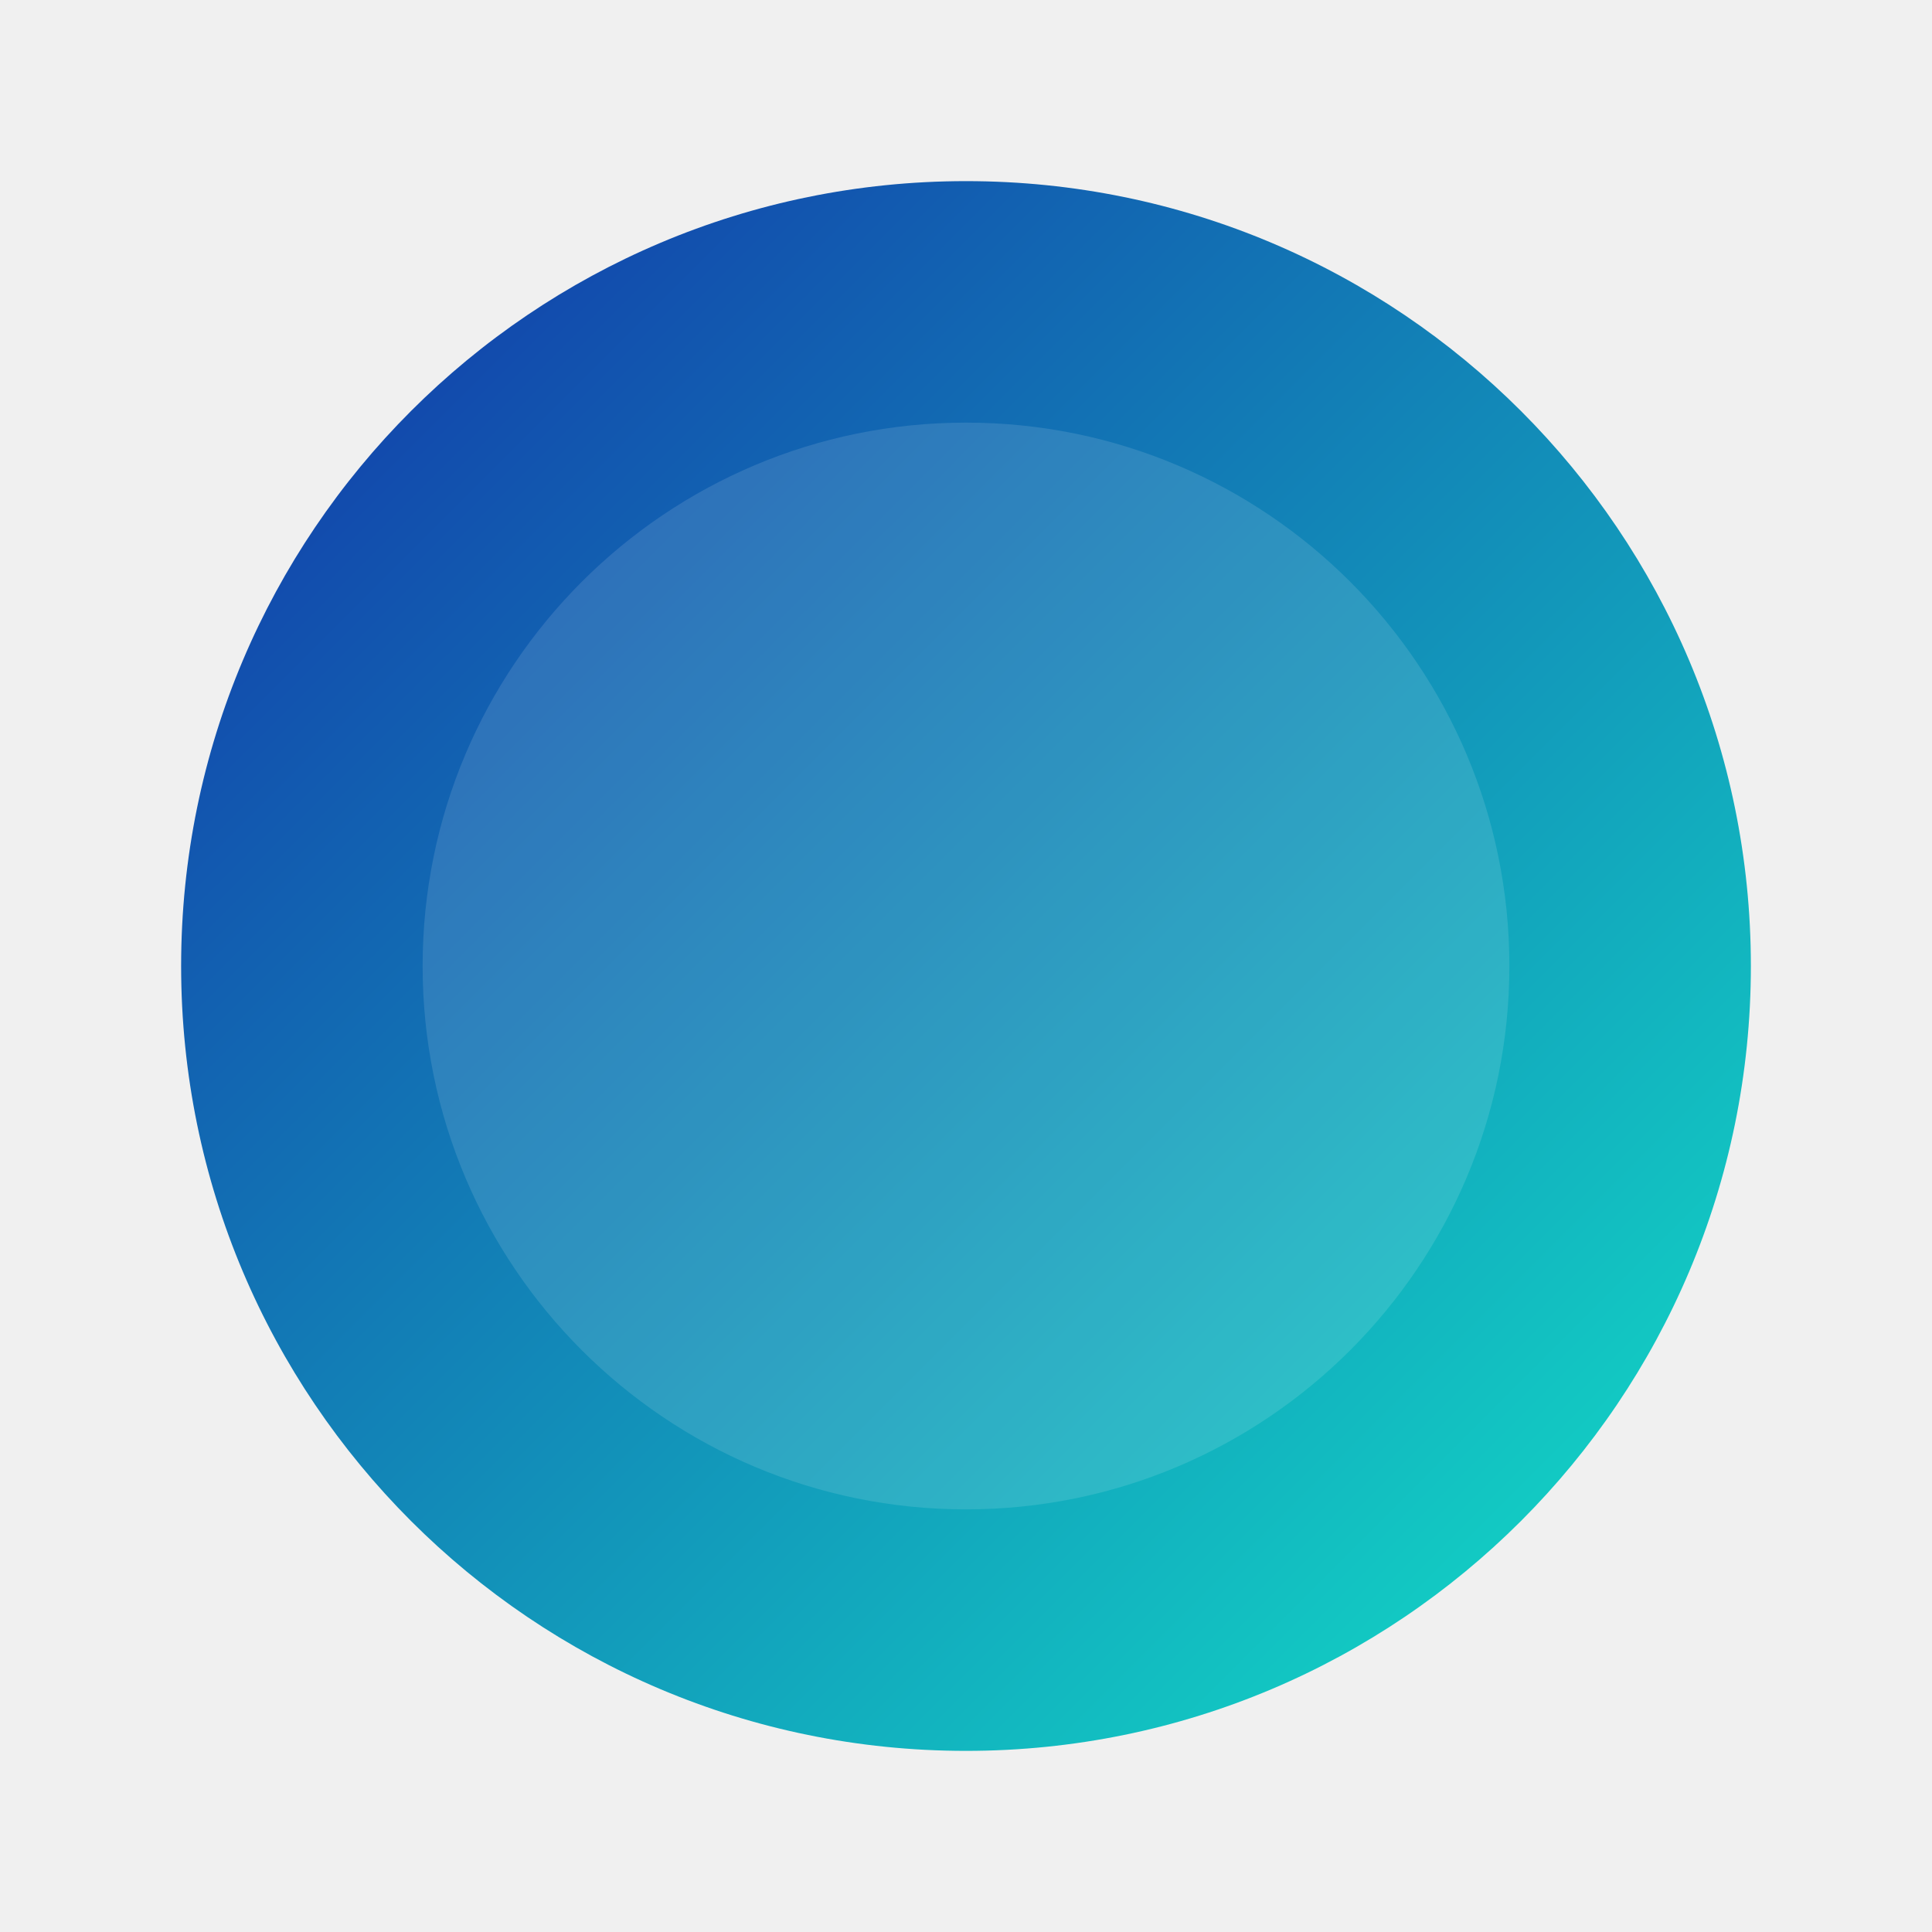
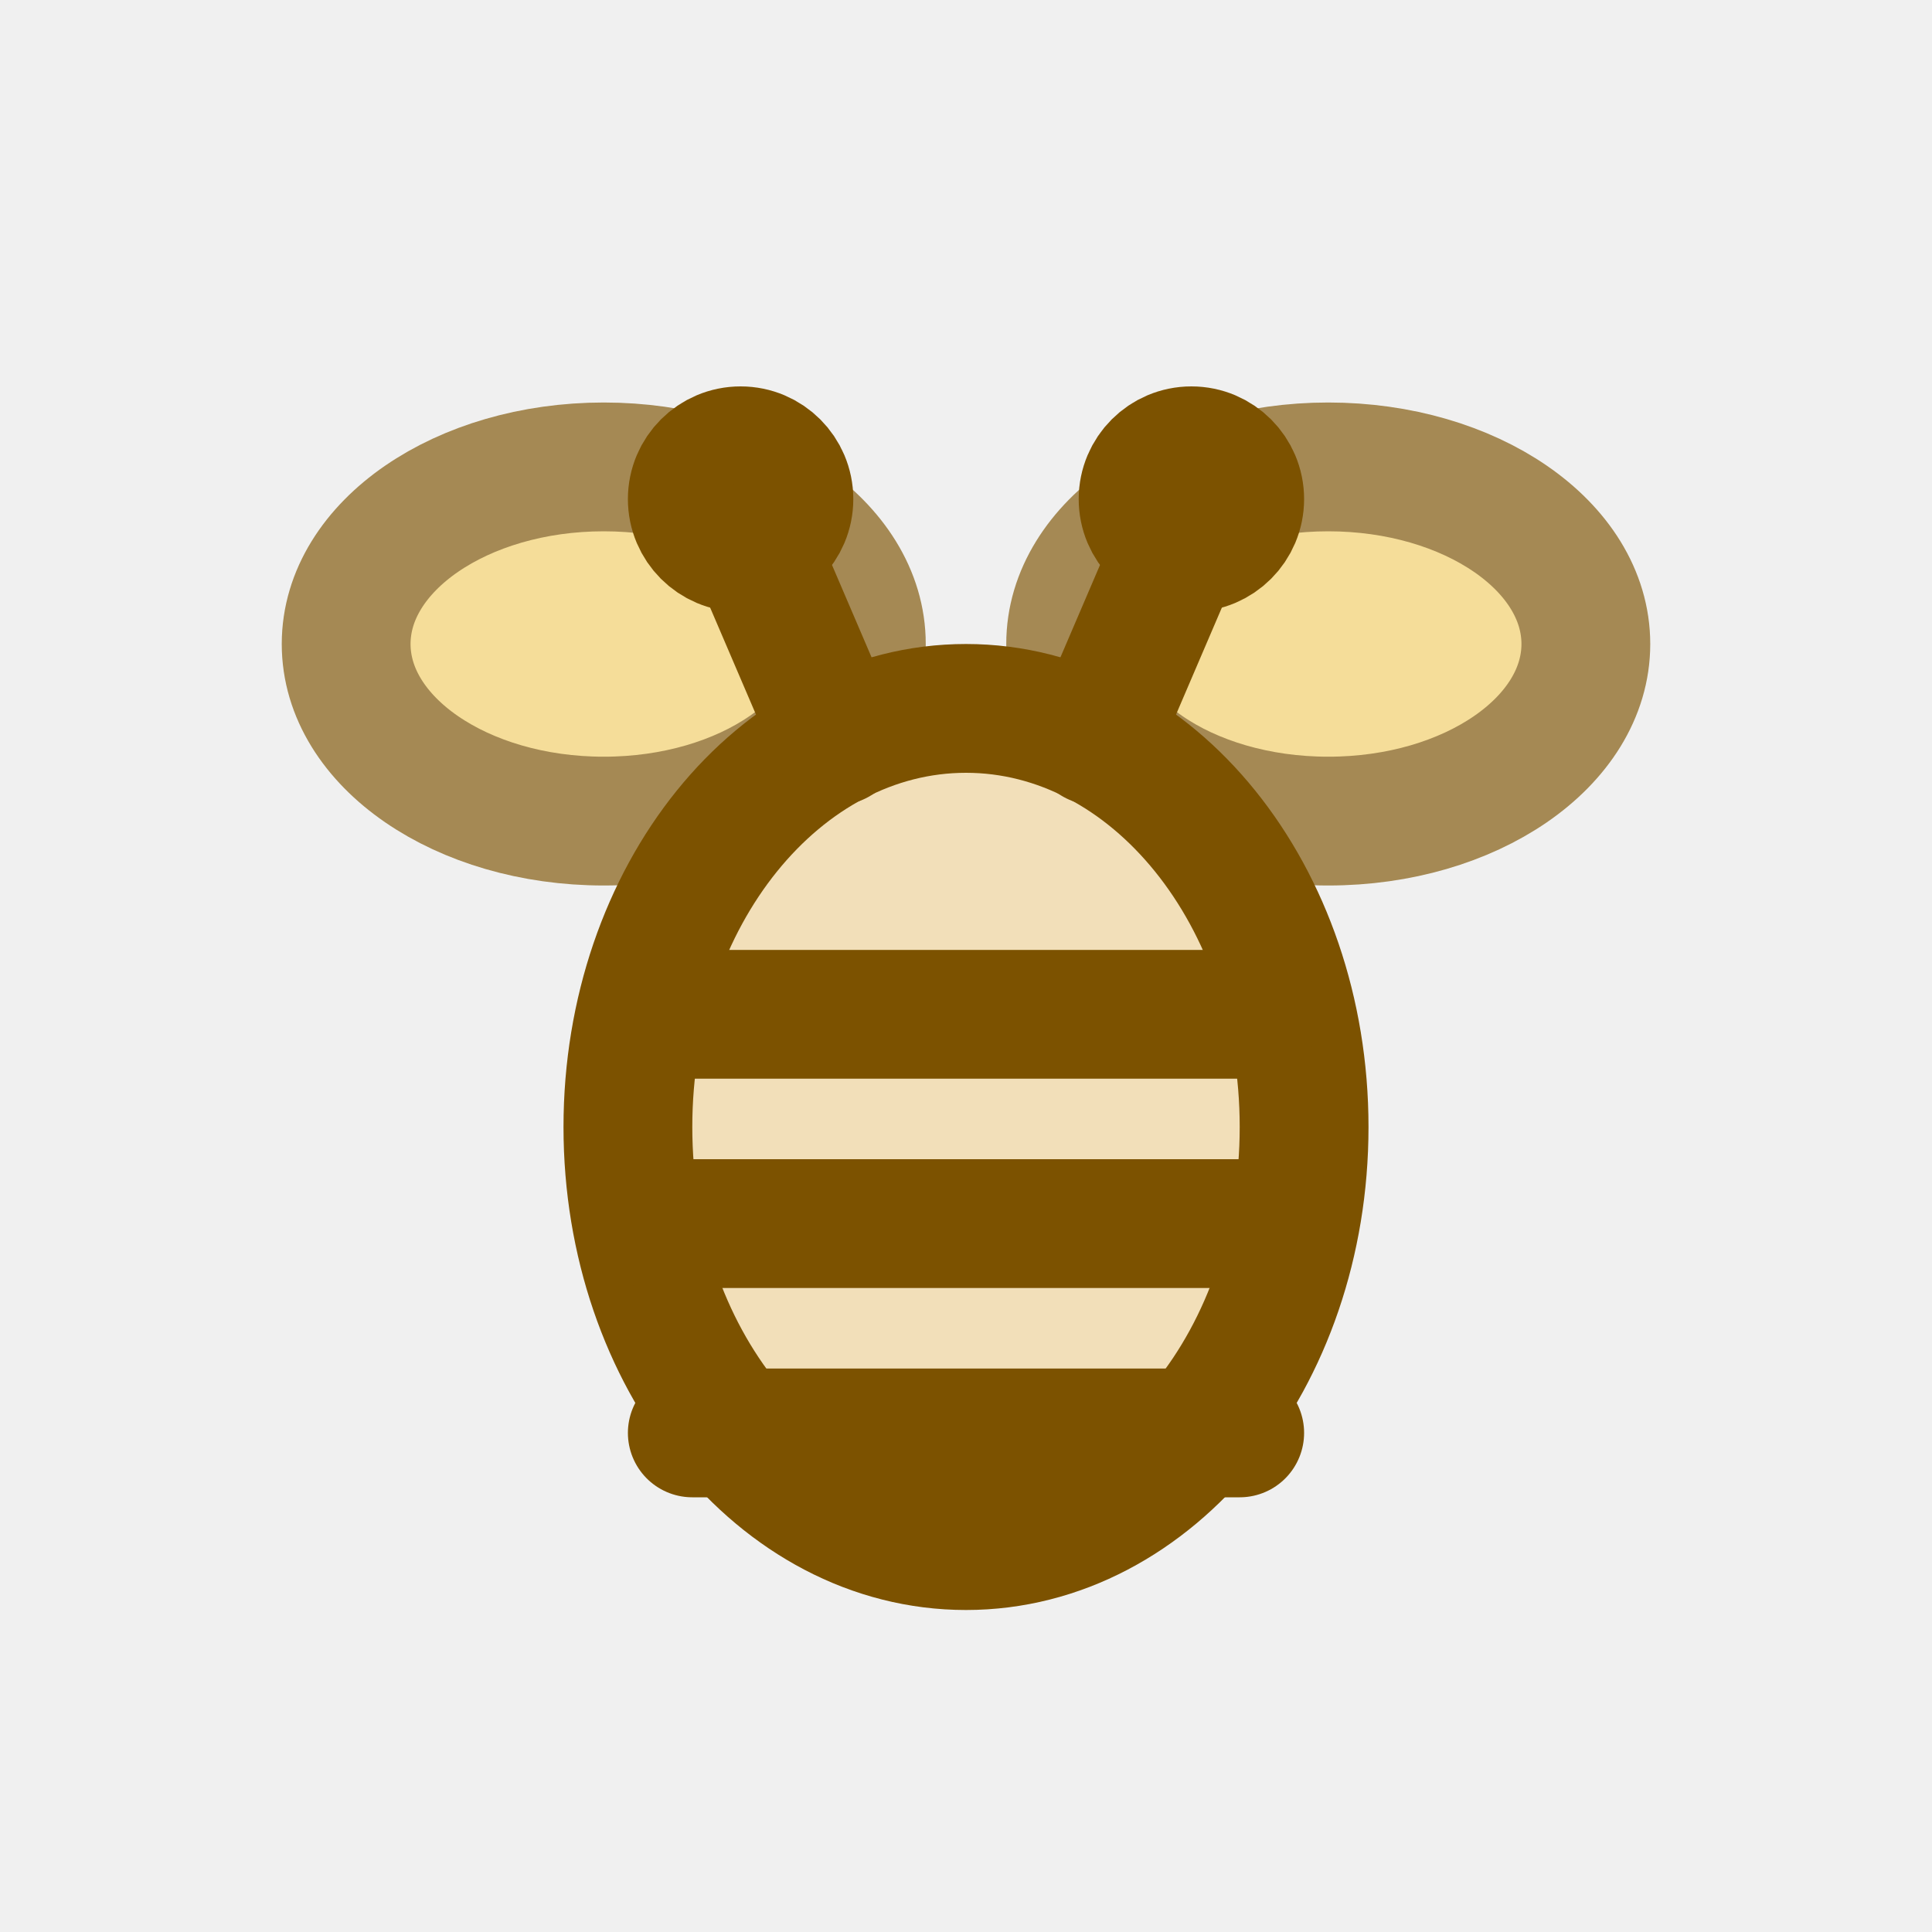
- <svg xmlns="http://www.w3.org/2000/svg" width="64" height="64" viewBox="0 0 64 64" fill="none">
-   <defs>
-     <linearGradient id="vectorbea-gradient" x1="10" y1="10" x2="54" y2="54" gradientUnits="userSpaceOnUse">
-       <stop stop-color="#123EAB" />
-       <stop offset="1" stop-color="#12D6C5" />
-     </linearGradient>
-   </defs>
-   <circle cx="32" cy="32" r="26" fill="url(#vectorbea-gradient)" />
-   <circle cx="32" cy="32" r="18" fill="white" fill-opacity="0.12" />
+ <svg xmlns="http://www.w3.org/2000/svg" width="64" height="64" viewBox="0 0 24 24" fill="none">
+   <g stroke="#7C5200" stroke-width="1.6" stroke-linecap="round" stroke-linejoin="round">
+     <ellipse cx="7.5" cy="8" rx="3.2" ry="2.2" opacity="0.65" fill="#F8D36A" />
+     <ellipse cx="16.5" cy="8" rx="3.2" ry="2.2" opacity="0.65" fill="#F8D36A" />
+     <ellipse cx="12" cy="14" rx="4.2" ry="5.2" fill="#F5B942" fill-opacity="0.32" />
+     <path d="M8.4 12.6h7.2" />
+     <path d="M8.1 15.2h7.8" />
+     <path d="M8.6 17.8h6.8" />
+     <path d="M10.4 9.2 L9.2 6.4" />
+     <path d="M13.6 9.2 L14.8 6.4" />
+     <circle cx="9.2" cy="6.2" r="0.6" fill="#7C5200" />
+     <circle cx="14.8" cy="6.2" r="0.6" fill="#7C5200" />
+   </g>
</svg>
